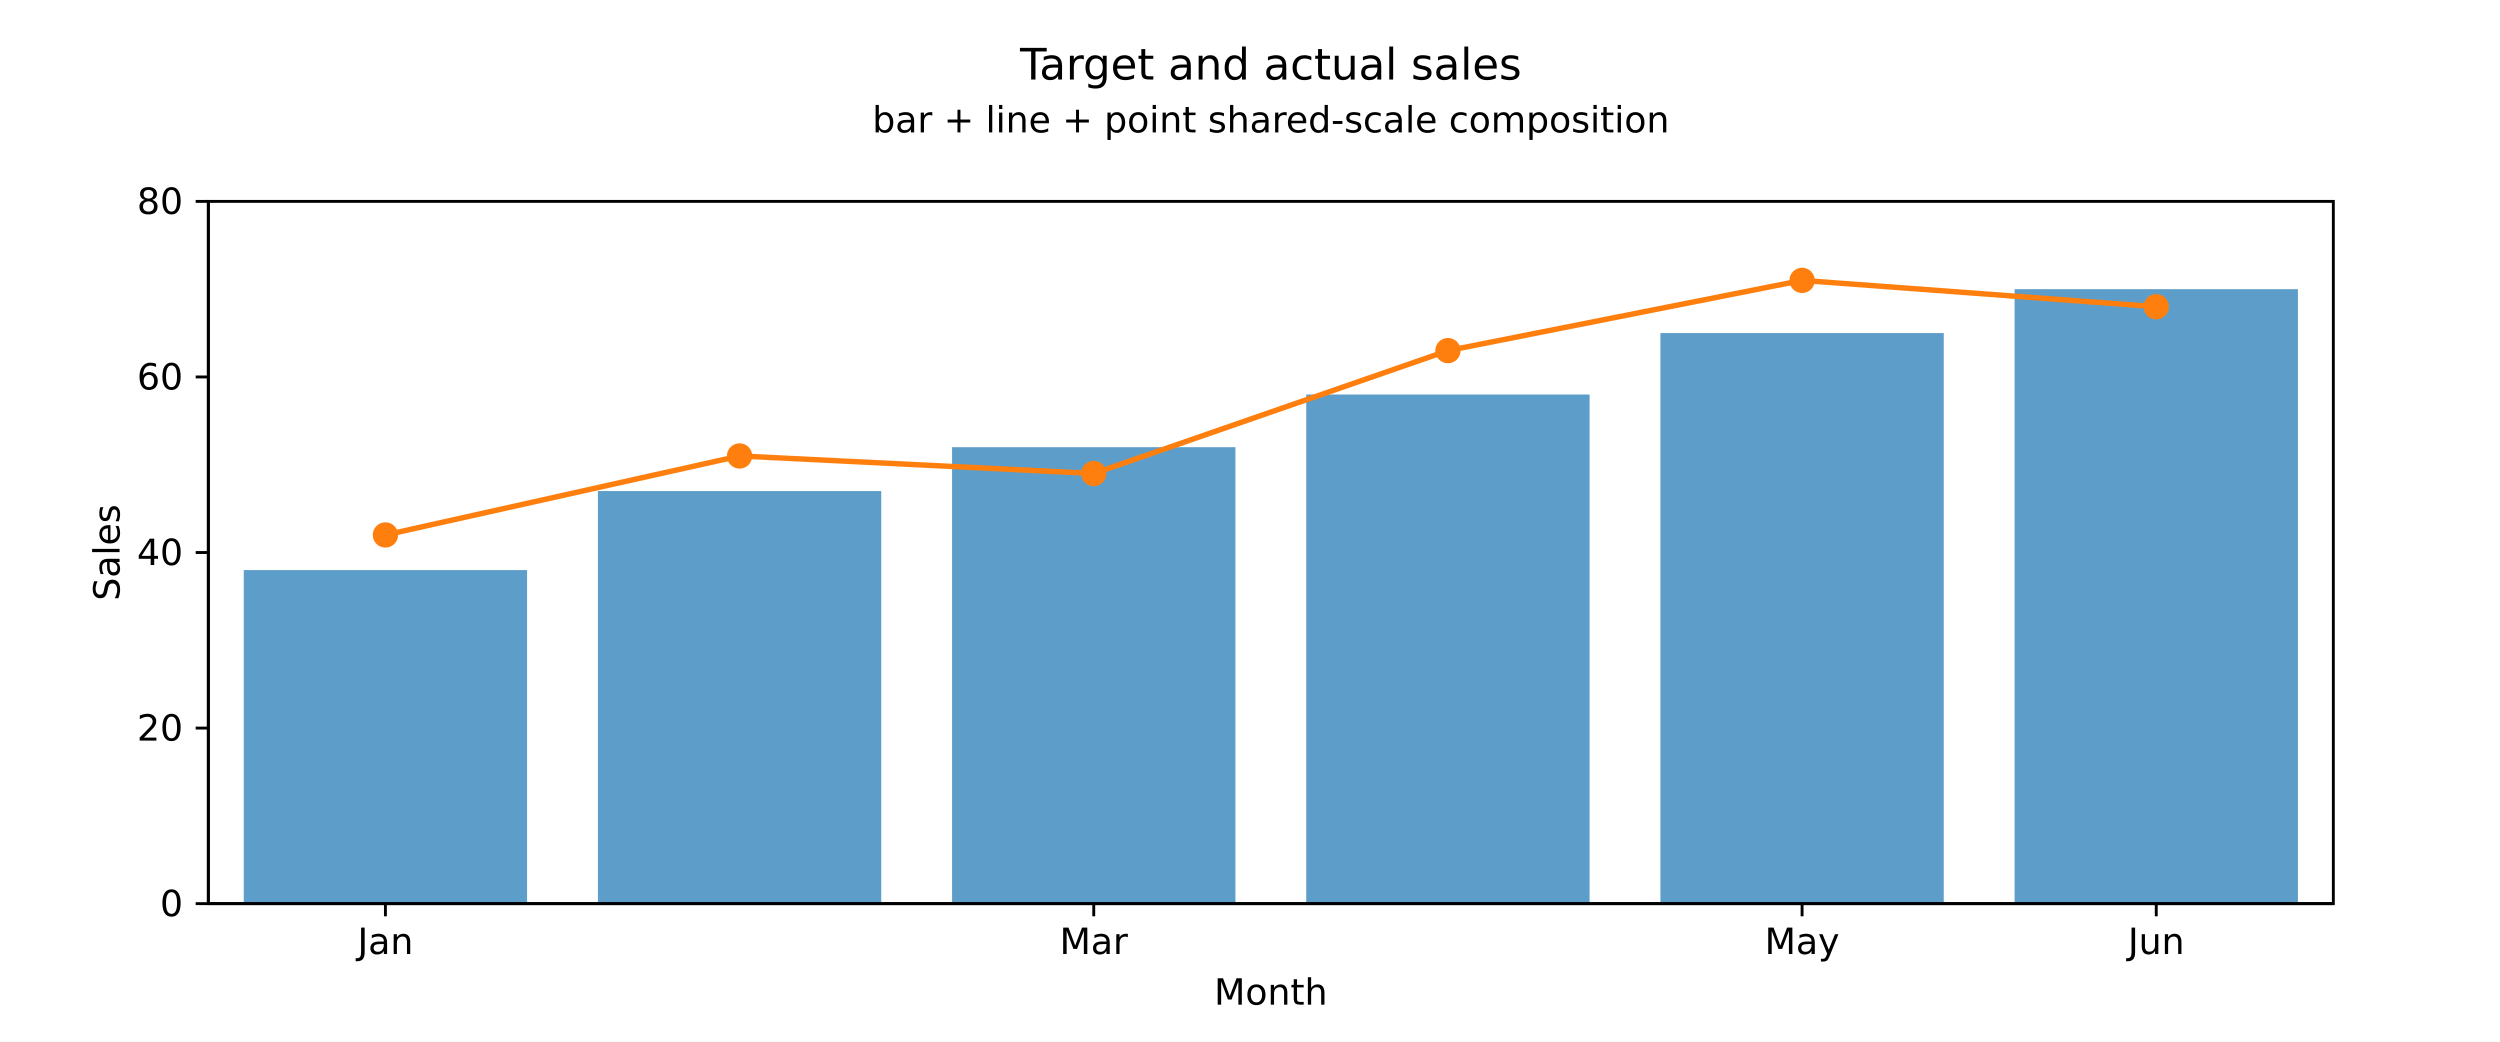
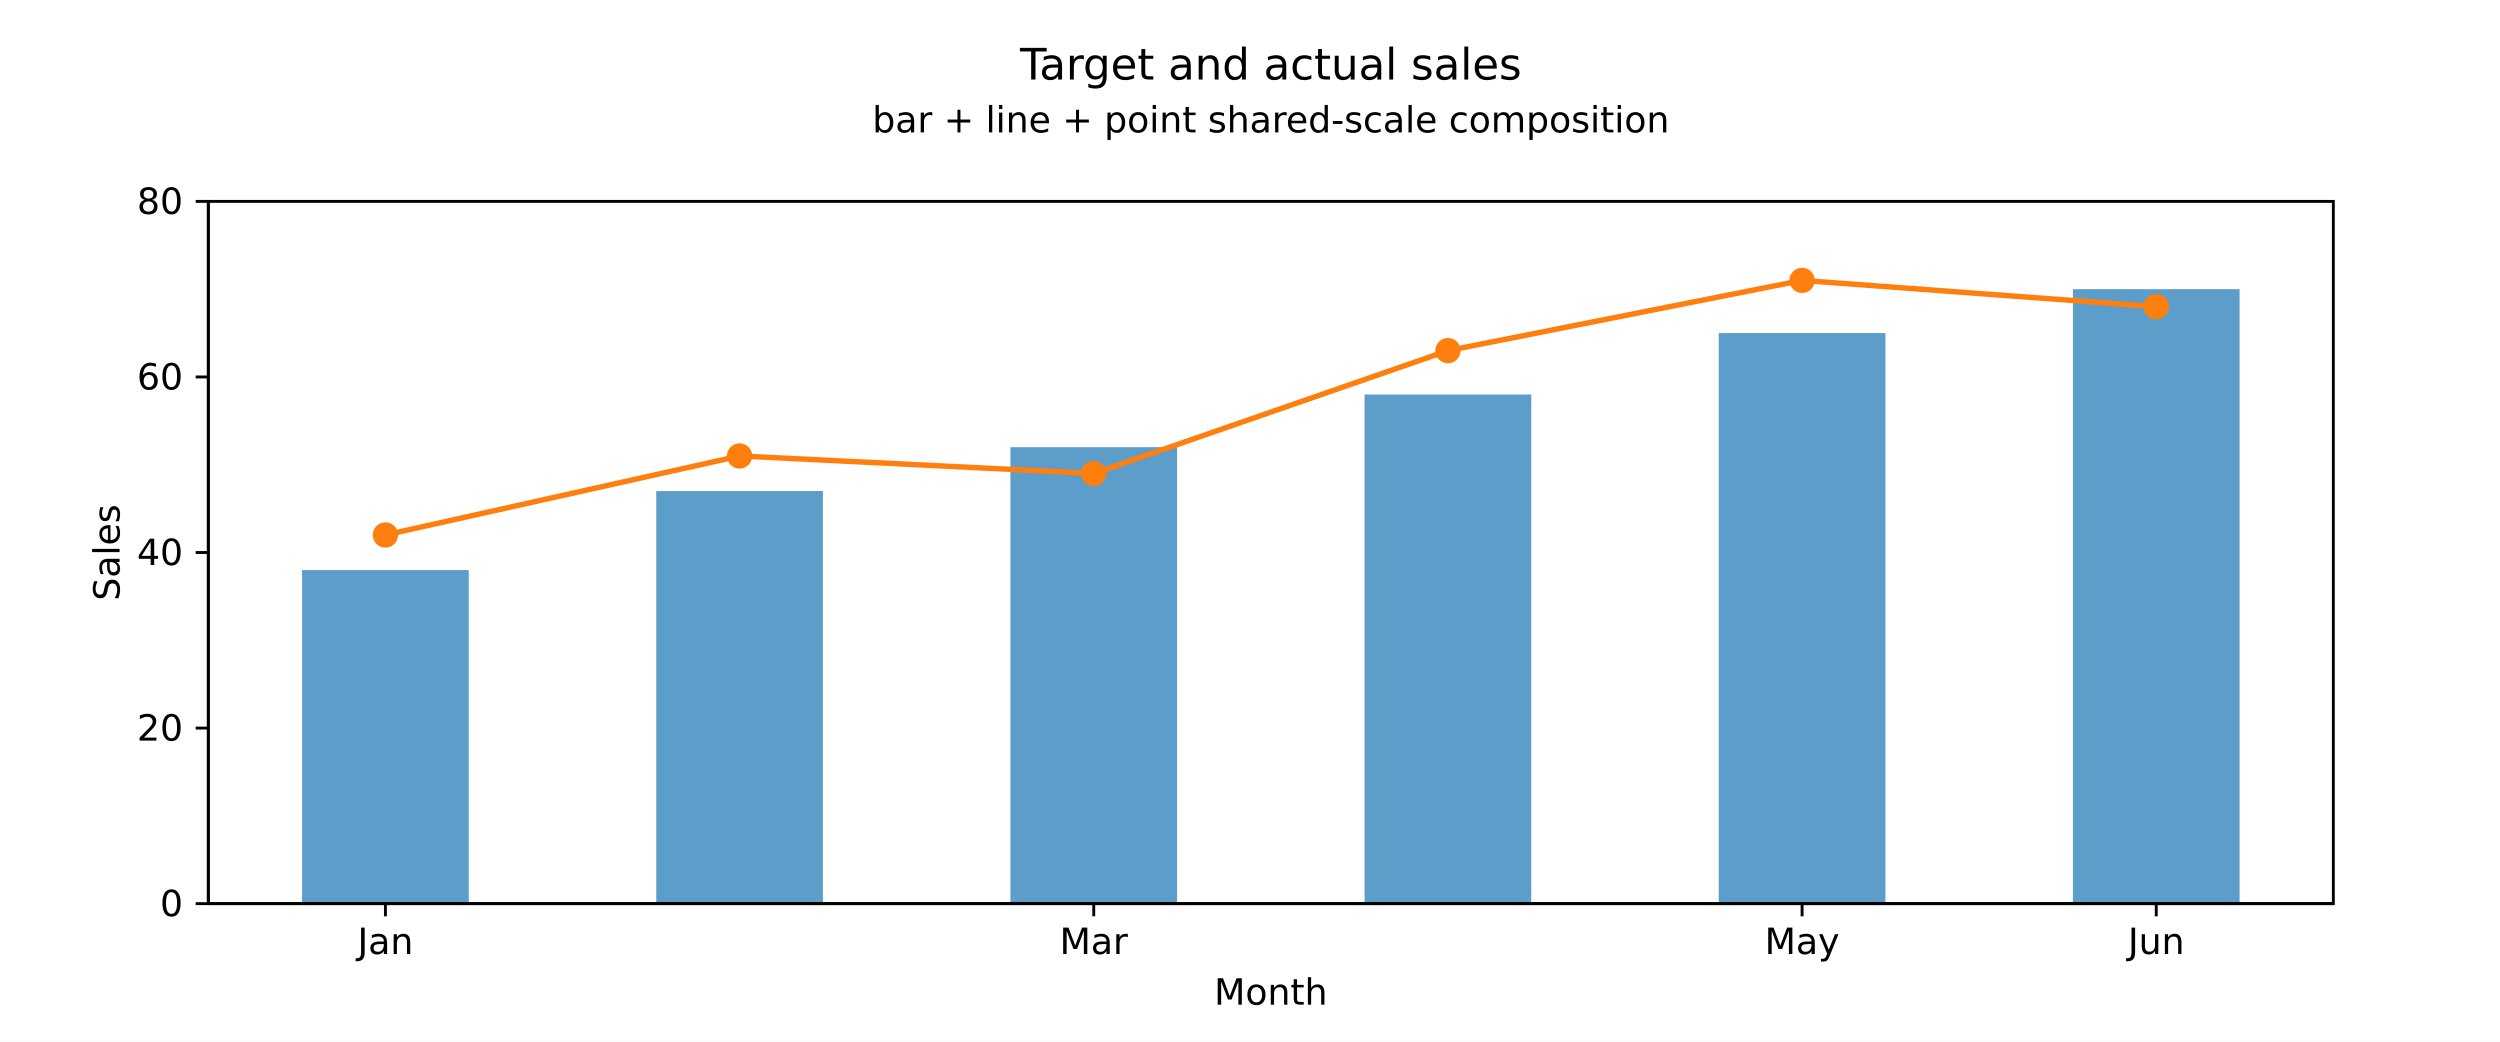
<svg xmlns="http://www.w3.org/2000/svg" width="960" height="400" viewBox="0 0 960 400" role="img" aria-labelledby="title description">
  <defs>
    <clipPath id="clip-1">
      <rect x="80" y="77.333" width="816" height="269.667" />
    </clipPath>
    <clipPath id="clip-2">
      <rect x="80" y="77.333" width="816" height="269.667" />
    </clipPath>
  </defs>
  <rect width="100%" height="100%" fill="#FFFFFF" />
  <g data-scene-node="scene:root">
    <rect data-scene-node="chart:panel" x="80" y="77.333" width="816" height="269.667" rx="0" fill="#FFFFFF" />
    <g data-scene-node="target:group" clip-path="url(#clip-1)">
-       <rect data-scene-node="target:bar:0" opacity="0.72" x="93.6" y="218.908" width="108.8" height="128.092" rx="0" fill="#1F77B4" stroke="transparent" stroke-width="0" />
-       <rect data-scene-node="target:bar:1" opacity="0.72" x="229.6" y="188.571" width="108.8" height="158.429" rx="0" fill="#1F77B4" stroke="transparent" stroke-width="0" />
-       <rect data-scene-node="target:bar:2" opacity="0.72" x="365.6" y="171.717" width="108.8" height="175.283" rx="0" fill="#1F77B4" stroke="transparent" stroke-width="0" />
-       <rect data-scene-node="target:bar:3" opacity="0.72" x="501.6" y="151.492" width="108.8" height="195.508" rx="0" fill="#1F77B4" stroke="transparent" stroke-width="0" />
-       <rect data-scene-node="target:bar:4" opacity="0.72" x="637.6" y="127.896" width="108.8" height="219.104" rx="0" fill="#1F77B4" stroke="transparent" stroke-width="0" />
-       <rect data-scene-node="target:bar:5" opacity="0.72" x="773.6" y="111.042" width="108.8" height="235.958" rx="0" fill="#1F77B4" stroke="transparent" stroke-width="0" />
+       <rect data-scene-node="target:bar:0" opacity="0.72" x="116" y="218.908" width="64" height="128.092" rx="0" fill="#1F77B4" stroke="transparent" stroke-width="0" />
+       <rect data-scene-node="target:bar:1" opacity="0.72" x="252" y="188.571" width="64" height="158.429" rx="0" fill="#1F77B4" stroke="transparent" stroke-width="0" />
+       <rect data-scene-node="target:bar:2" opacity="0.72" x="388" y="171.717" width="64" height="175.283" rx="0" fill="#1F77B4" stroke="transparent" stroke-width="0" />
+       <rect data-scene-node="target:bar:3" opacity="0.72" x="524" y="151.492" width="64" height="195.508" rx="0" fill="#1F77B4" stroke="transparent" stroke-width="0" />
+       <rect data-scene-node="target:bar:4" opacity="0.72" x="660" y="127.896" width="64" height="219.104" rx="0" fill="#1F77B4" stroke="transparent" stroke-width="0" />
+       <rect data-scene-node="target:bar:5" opacity="0.72" x="796" y="111.042" width="64" height="235.958" rx="0" fill="#1F77B4" stroke="transparent" stroke-width="0" />
    </g>
    <g data-scene-node="actual:group" clip-path="url(#clip-2)">
      <path data-scene-node="actual:line:0" d="M 148 205.425 L 284 175.088 L 420 181.829 L 556 134.638 L 692 107.671 L 828 117.783" fill="none" stroke="#FF7F0E" stroke-width="2.083" stroke-linecap="square" stroke-linejoin="round" />
      <circle data-scene-node="actual:point:0" cx="148" cy="205.425" r="4.167" fill="#FF7F0E" stroke="#FF7F0E" stroke-width="1.389" />
      <circle data-scene-node="actual:point:1" cx="284" cy="175.088" r="4.167" fill="#FF7F0E" stroke="#FF7F0E" stroke-width="1.389" />
      <circle data-scene-node="actual:point:2" cx="420" cy="181.829" r="4.167" fill="#FF7F0E" stroke="#FF7F0E" stroke-width="1.389" />
      <circle data-scene-node="actual:point:3" cx="556" cy="134.638" r="4.167" fill="#FF7F0E" stroke="#FF7F0E" stroke-width="1.389" />
      <circle data-scene-node="actual:point:4" cx="692" cy="107.671" r="4.167" fill="#FF7F0E" stroke="#FF7F0E" stroke-width="1.389" />
      <circle data-scene-node="actual:point:5" cx="828" cy="117.783" r="4.167" fill="#FF7F0E" stroke="#FF7F0E" stroke-width="1.389" />
    </g>
    <line data-scene-node="axis-x:line" x1="80" y1="347" x2="896" y2="347" fill="none" stroke="#000000" stroke-width="1.111" stroke-linecap="butt" />
    <line data-scene-node="axis-x:tick:0" x1="148" y1="347" x2="148" y2="351.861" fill="none" stroke="#000000" stroke-width="1.111" stroke-linecap="butt" />
    <line data-scene-node="axis-x:tick:1" x1="420" y1="347" x2="420" y2="351.861" fill="none" stroke="#000000" stroke-width="1.111" stroke-linecap="butt" />
    <line data-scene-node="axis-x:tick:2" x1="692" y1="347" x2="692" y2="351.861" fill="none" stroke="#000000" stroke-width="1.111" stroke-linecap="butt" />
    <line data-scene-node="axis-x:tick:3" x1="828" y1="347" x2="828" y2="351.861" fill="none" stroke="#000000" stroke-width="1.111" stroke-linecap="butt" />
    <line data-scene-node="axis-y:line" x1="80" y1="77.333" x2="80" y2="347" fill="none" stroke="#000000" stroke-width="1.111" stroke-linecap="butt" />
    <line data-scene-node="axis-y:tick:0" x1="80" y1="347" x2="75.139" y2="347" fill="none" stroke="#000000" stroke-width="1.111" stroke-linecap="butt" />
    <line data-scene-node="axis-y:tick:1" x1="80" y1="279.583" x2="75.139" y2="279.583" fill="none" stroke="#000000" stroke-width="1.111" stroke-linecap="butt" />
    <line data-scene-node="axis-y:tick:2" x1="80" y1="212.167" x2="75.139" y2="212.167" fill="none" stroke="#000000" stroke-width="1.111" stroke-linecap="butt" />
    <line data-scene-node="axis-y:tick:3" x1="80" y1="144.75" x2="75.139" y2="144.75" fill="none" stroke="#000000" stroke-width="1.111" stroke-linecap="butt" />
    <line data-scene-node="axis-y:tick:4" x1="80" y1="77.333" x2="75.139" y2="77.333" fill="none" stroke="#000000" stroke-width="1.111" stroke-linecap="butt" />
    <rect data-scene-node="chart:plot-box" x="80" y="77.333" width="816" height="269.667" rx="0" fill="none" stroke="#000000" stroke-width="1.111" />
    <text data-scene-node="axis-x:label:0" x="148" y="356.722" fill="#000000" font-family="&quot;DejaVu Sans&quot;, &quot;Bitstream Vera Sans&quot;, &quot;Computer Modern Sans Serif&quot;, Arial, Helvetica, sans-serif" font-size="13.889" font-weight="400" text-anchor="middle" dominant-baseline="text-before-edge">Jan</text>
    <text data-scene-node="axis-x:label:1" x="420" y="356.722" fill="#000000" font-family="&quot;DejaVu Sans&quot;, &quot;Bitstream Vera Sans&quot;, &quot;Computer Modern Sans Serif&quot;, Arial, Helvetica, sans-serif" font-size="13.889" font-weight="400" text-anchor="middle" dominant-baseline="text-before-edge">Mar</text>
    <text data-scene-node="axis-x:label:2" x="692" y="356.722" fill="#000000" font-family="&quot;DejaVu Sans&quot;, &quot;Bitstream Vera Sans&quot;, &quot;Computer Modern Sans Serif&quot;, Arial, Helvetica, sans-serif" font-size="13.889" font-weight="400" text-anchor="middle" dominant-baseline="text-before-edge">May</text>
    <text data-scene-node="axis-x:label:3" x="828" y="356.722" fill="#000000" font-family="&quot;DejaVu Sans&quot;, &quot;Bitstream Vera Sans&quot;, &quot;Computer Modern Sans Serif&quot;, Arial, Helvetica, sans-serif" font-size="13.889" font-weight="400" text-anchor="middle" dominant-baseline="text-before-edge">Jun</text>
    <text data-scene-node="axis-x:title" x="488" y="376.167" fill="#000000" font-family="&quot;DejaVu Sans&quot;, &quot;Bitstream Vera Sans&quot;, &quot;Computer Modern Sans Serif&quot;, Arial, Helvetica, sans-serif" font-size="13.889" font-weight="400" text-anchor="middle" dominant-baseline="text-before-edge">Month</text>
    <text data-scene-node="axis-y:label:0" x="70.278" y="347" fill="#000000" font-family="&quot;DejaVu Sans&quot;, &quot;Bitstream Vera Sans&quot;, &quot;Computer Modern Sans Serif&quot;, Arial, Helvetica, sans-serif" font-size="13.889" font-weight="400" text-anchor="end" dominant-baseline="central">0</text>
    <text data-scene-node="axis-y:label:1" x="70.278" y="279.583" fill="#000000" font-family="&quot;DejaVu Sans&quot;, &quot;Bitstream Vera Sans&quot;, &quot;Computer Modern Sans Serif&quot;, Arial, Helvetica, sans-serif" font-size="13.889" font-weight="400" text-anchor="end" dominant-baseline="central">20</text>
    <text data-scene-node="axis-y:label:2" x="70.278" y="212.167" fill="#000000" font-family="&quot;DejaVu Sans&quot;, &quot;Bitstream Vera Sans&quot;, &quot;Computer Modern Sans Serif&quot;, Arial, Helvetica, sans-serif" font-size="13.889" font-weight="400" text-anchor="end" dominant-baseline="central">40</text>
    <text data-scene-node="axis-y:label:3" x="70.278" y="144.75" fill="#000000" font-family="&quot;DejaVu Sans&quot;, &quot;Bitstream Vera Sans&quot;, &quot;Computer Modern Sans Serif&quot;, Arial, Helvetica, sans-serif" font-size="13.889" font-weight="400" text-anchor="end" dominant-baseline="central">60</text>
    <text data-scene-node="axis-y:label:4" x="70.278" y="77.333" fill="#000000" font-family="&quot;DejaVu Sans&quot;, &quot;Bitstream Vera Sans&quot;, &quot;Computer Modern Sans Serif&quot;, Arial, Helvetica, sans-serif" font-size="13.889" font-weight="400" text-anchor="end" dominant-baseline="central">80</text>
    <text data-scene-node="axis-y:title" x="41.111" y="212.167" fill="#000000" font-family="&quot;DejaVu Sans&quot;, &quot;Bitstream Vera Sans&quot;, &quot;Computer Modern Sans Serif&quot;, Arial, Helvetica, sans-serif" font-size="13.889" font-weight="400" text-anchor="middle" dominant-baseline="central" transform="rotate(-90 41.111 212.167)">Sales</text>
    <text data-scene-node="chart:title" x="488" y="19" fill="#000000" font-family="&quot;DejaVu Sans&quot;, &quot;Bitstream Vera Sans&quot;, &quot;Computer Modern Sans Serif&quot;, Arial, Helvetica, sans-serif" font-size="16.667" font-weight="400" text-anchor="middle" dominant-baseline="text-before-edge">Target and actual sales</text>
    <text data-scene-node="chart:subtitle" x="488" y="41.222" fill="#000000" font-family="&quot;DejaVu Sans&quot;, &quot;Bitstream Vera Sans&quot;, &quot;Computer Modern Sans Serif&quot;, Arial, Helvetica, sans-serif" font-size="13.889" font-weight="400" text-anchor="middle" dominant-baseline="text-before-edge">bar + line + point shared-scale composition</text>
  </g>
</svg>
